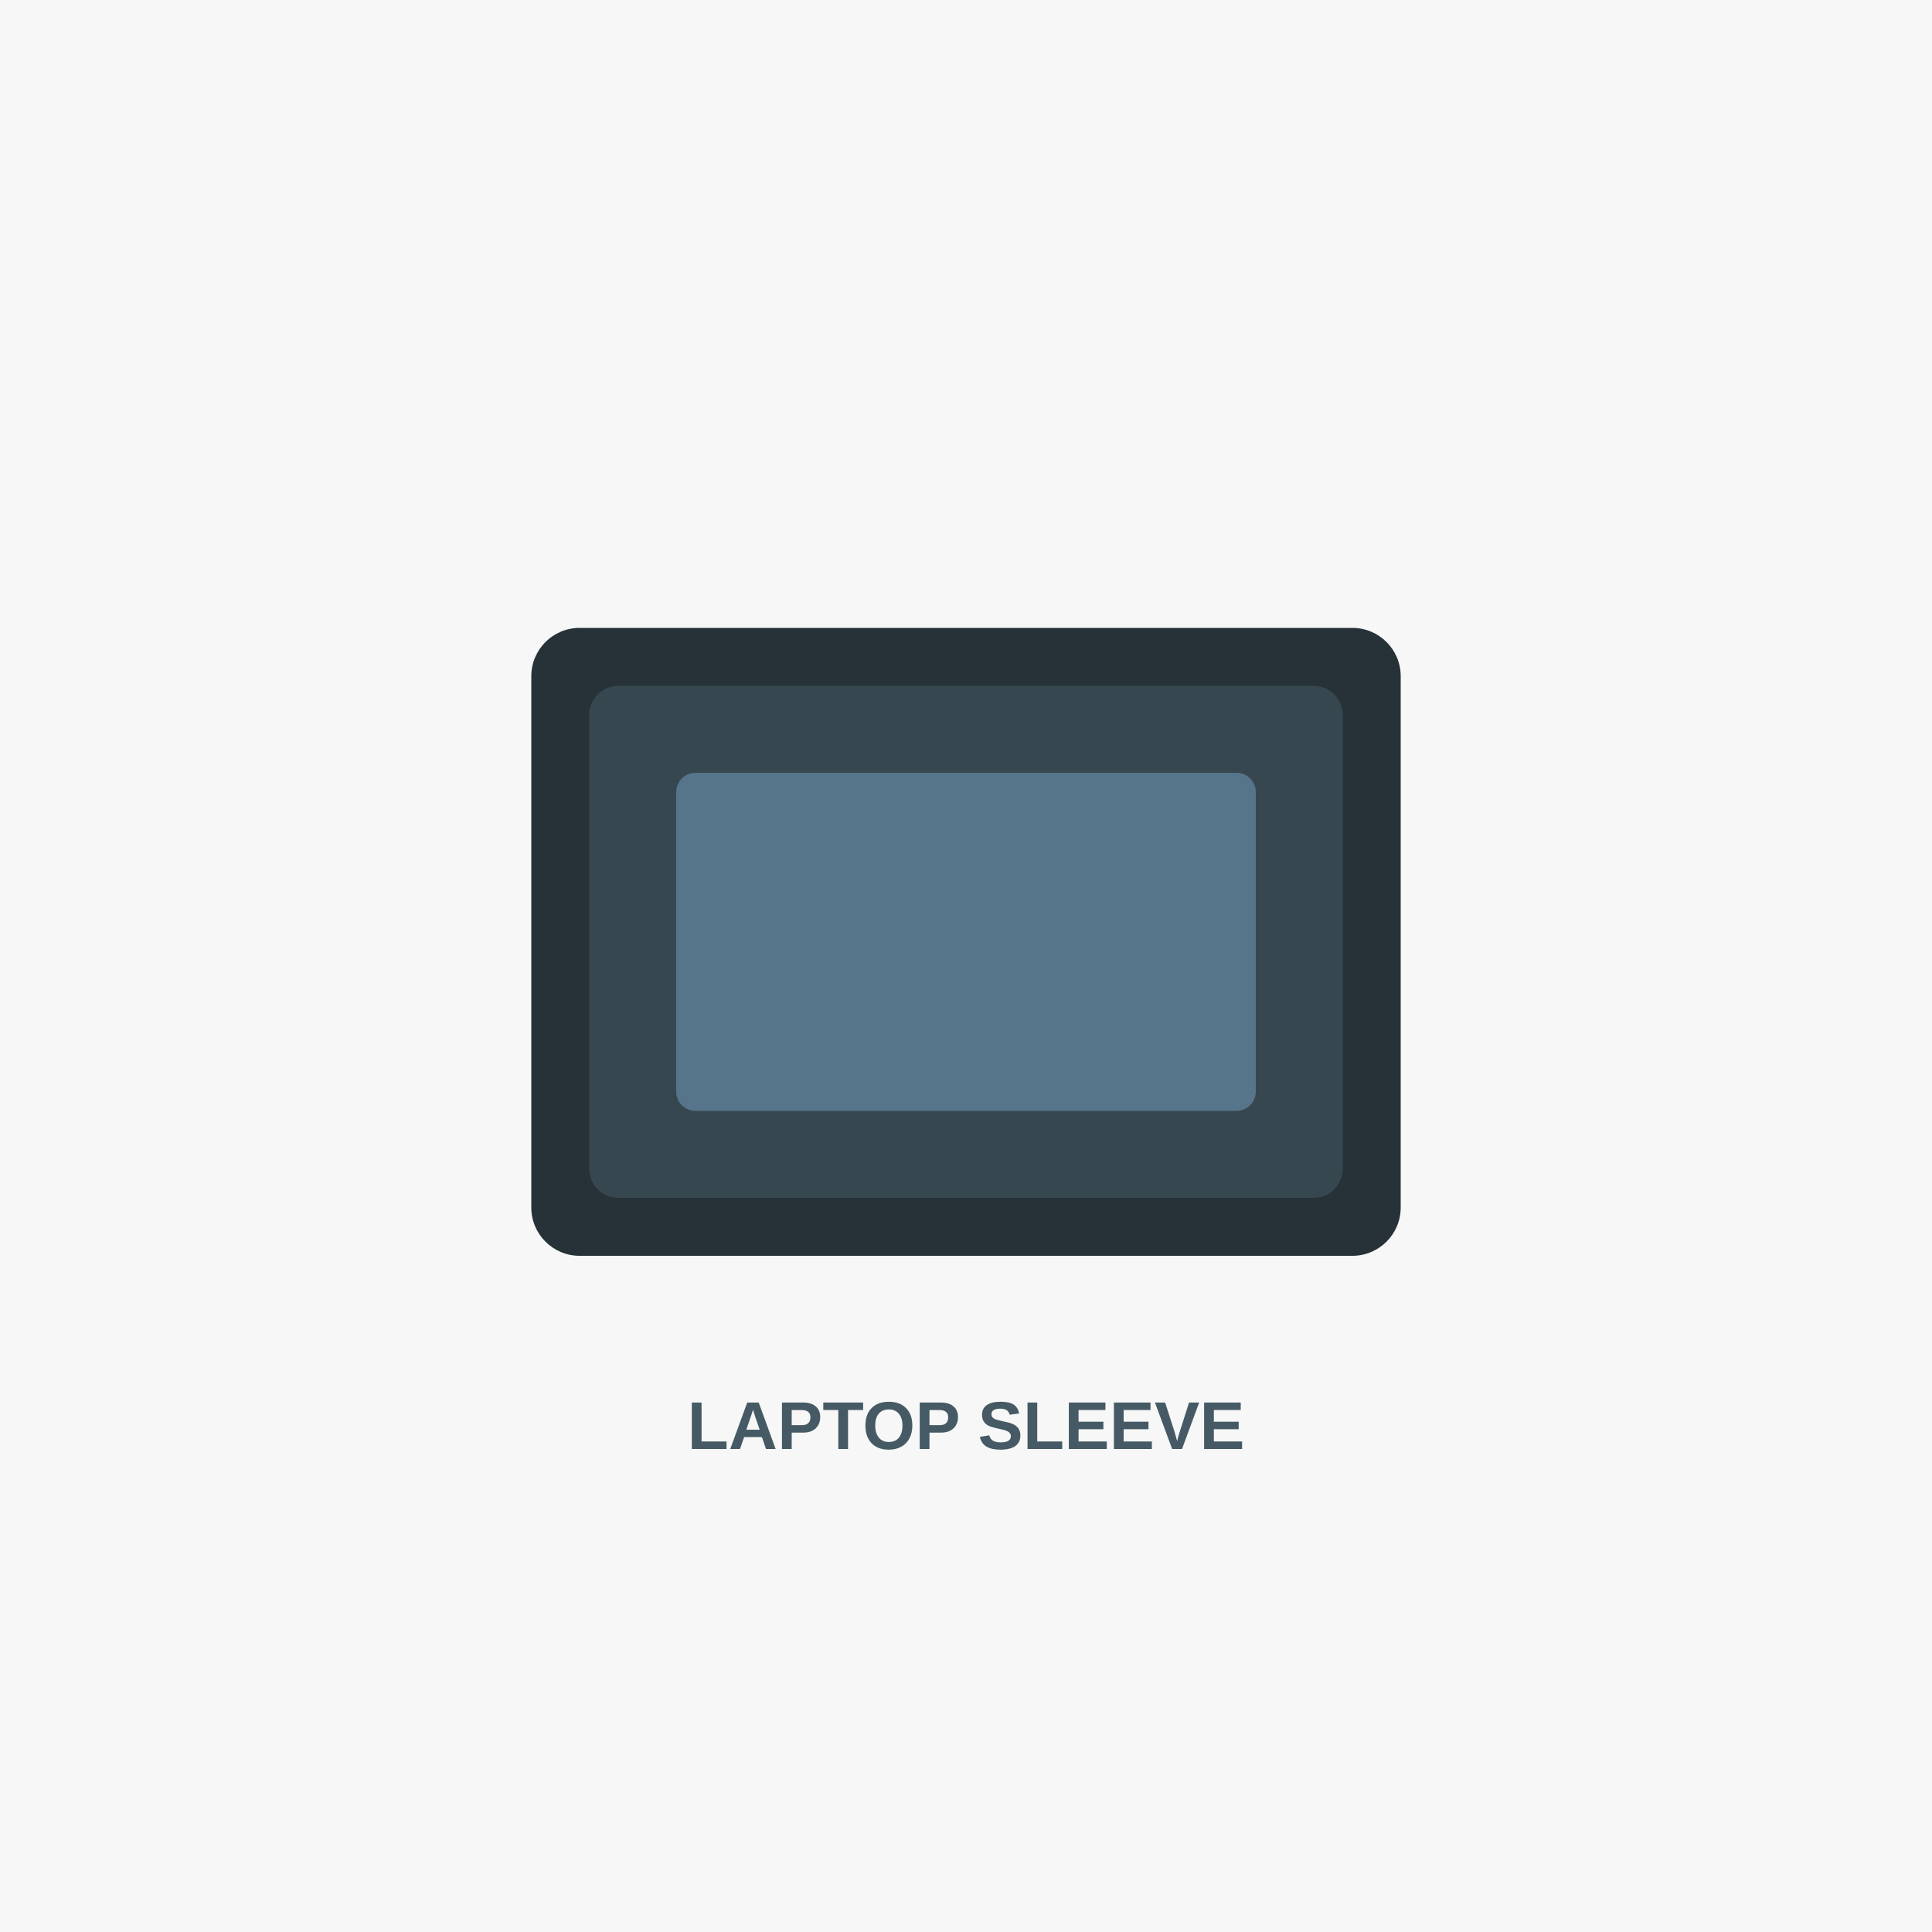
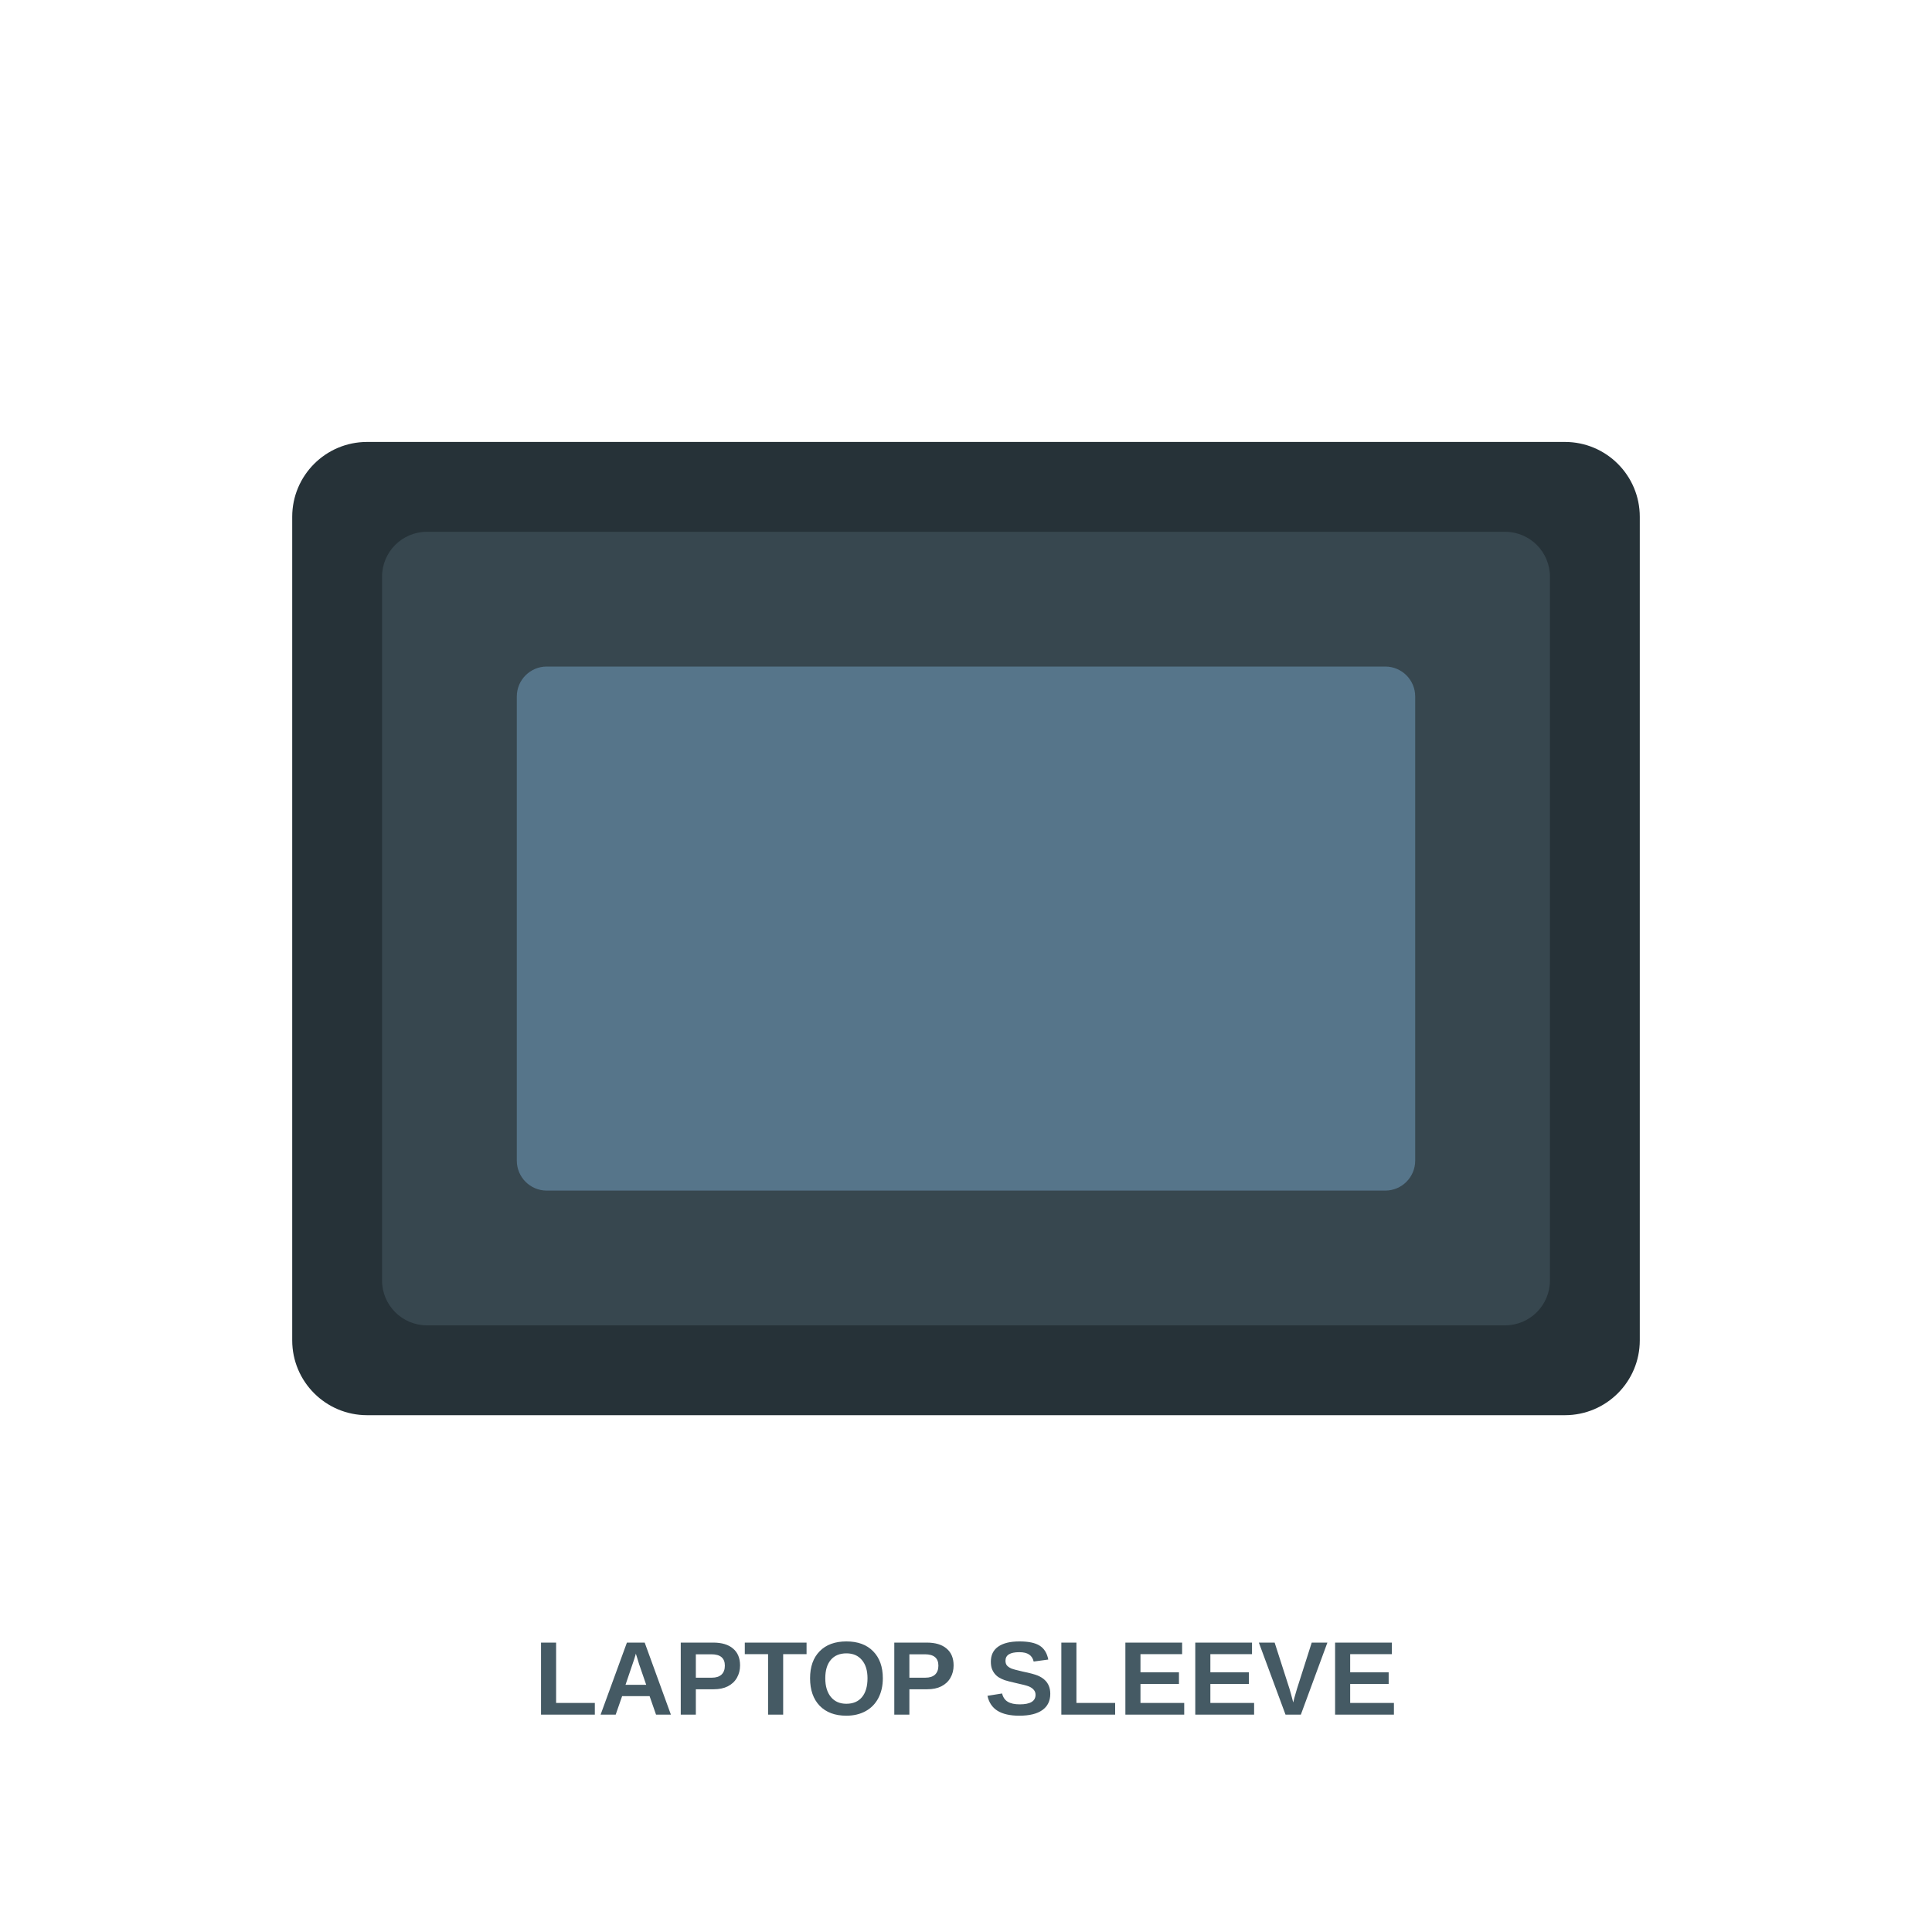
<svg xmlns="http://www.w3.org/2000/svg" viewBox="0 0 400 400" width="400" height="400">
-   <rect width="400" height="400" fill="#f7f7f7" />
-   <rect x="110" y="130" width="180" height="130" rx="10" fill="#263238" />
-   <rect x="122" y="142" width="156" height="106" rx="6" fill="#37474f" />
-   <rect x="140" y="160" width="120" height="70" rx="4" fill="#90caf9" opacity=".35" />
-   <text x="200" y="300" text-anchor="middle" fill="#455a64" font-family="Arial" font-size="14" font-weight="700">LAPTOP SLEEVE</text>
+   <rect width="400" height="400" fill="#ffffff" />
+   <g transform="translate(200 200) scale(1.55) translate(-200 -200)">
+     <rect x="110" y="130" width="180" height="130" rx="10" fill="#263238" />
+     <rect x="122" y="142" width="156" height="106" rx="6" fill="#37474f" />
+     <rect x="140" y="160" width="120" height="70" rx="4" fill="#90caf9" opacity=".35" />
+     <text x="200" y="300" text-anchor="middle" fill="#455a64" font-family="Arial" font-size="14" font-weight="700">LAPTOP SLEEVE</text>
+   </g>
</svg>
